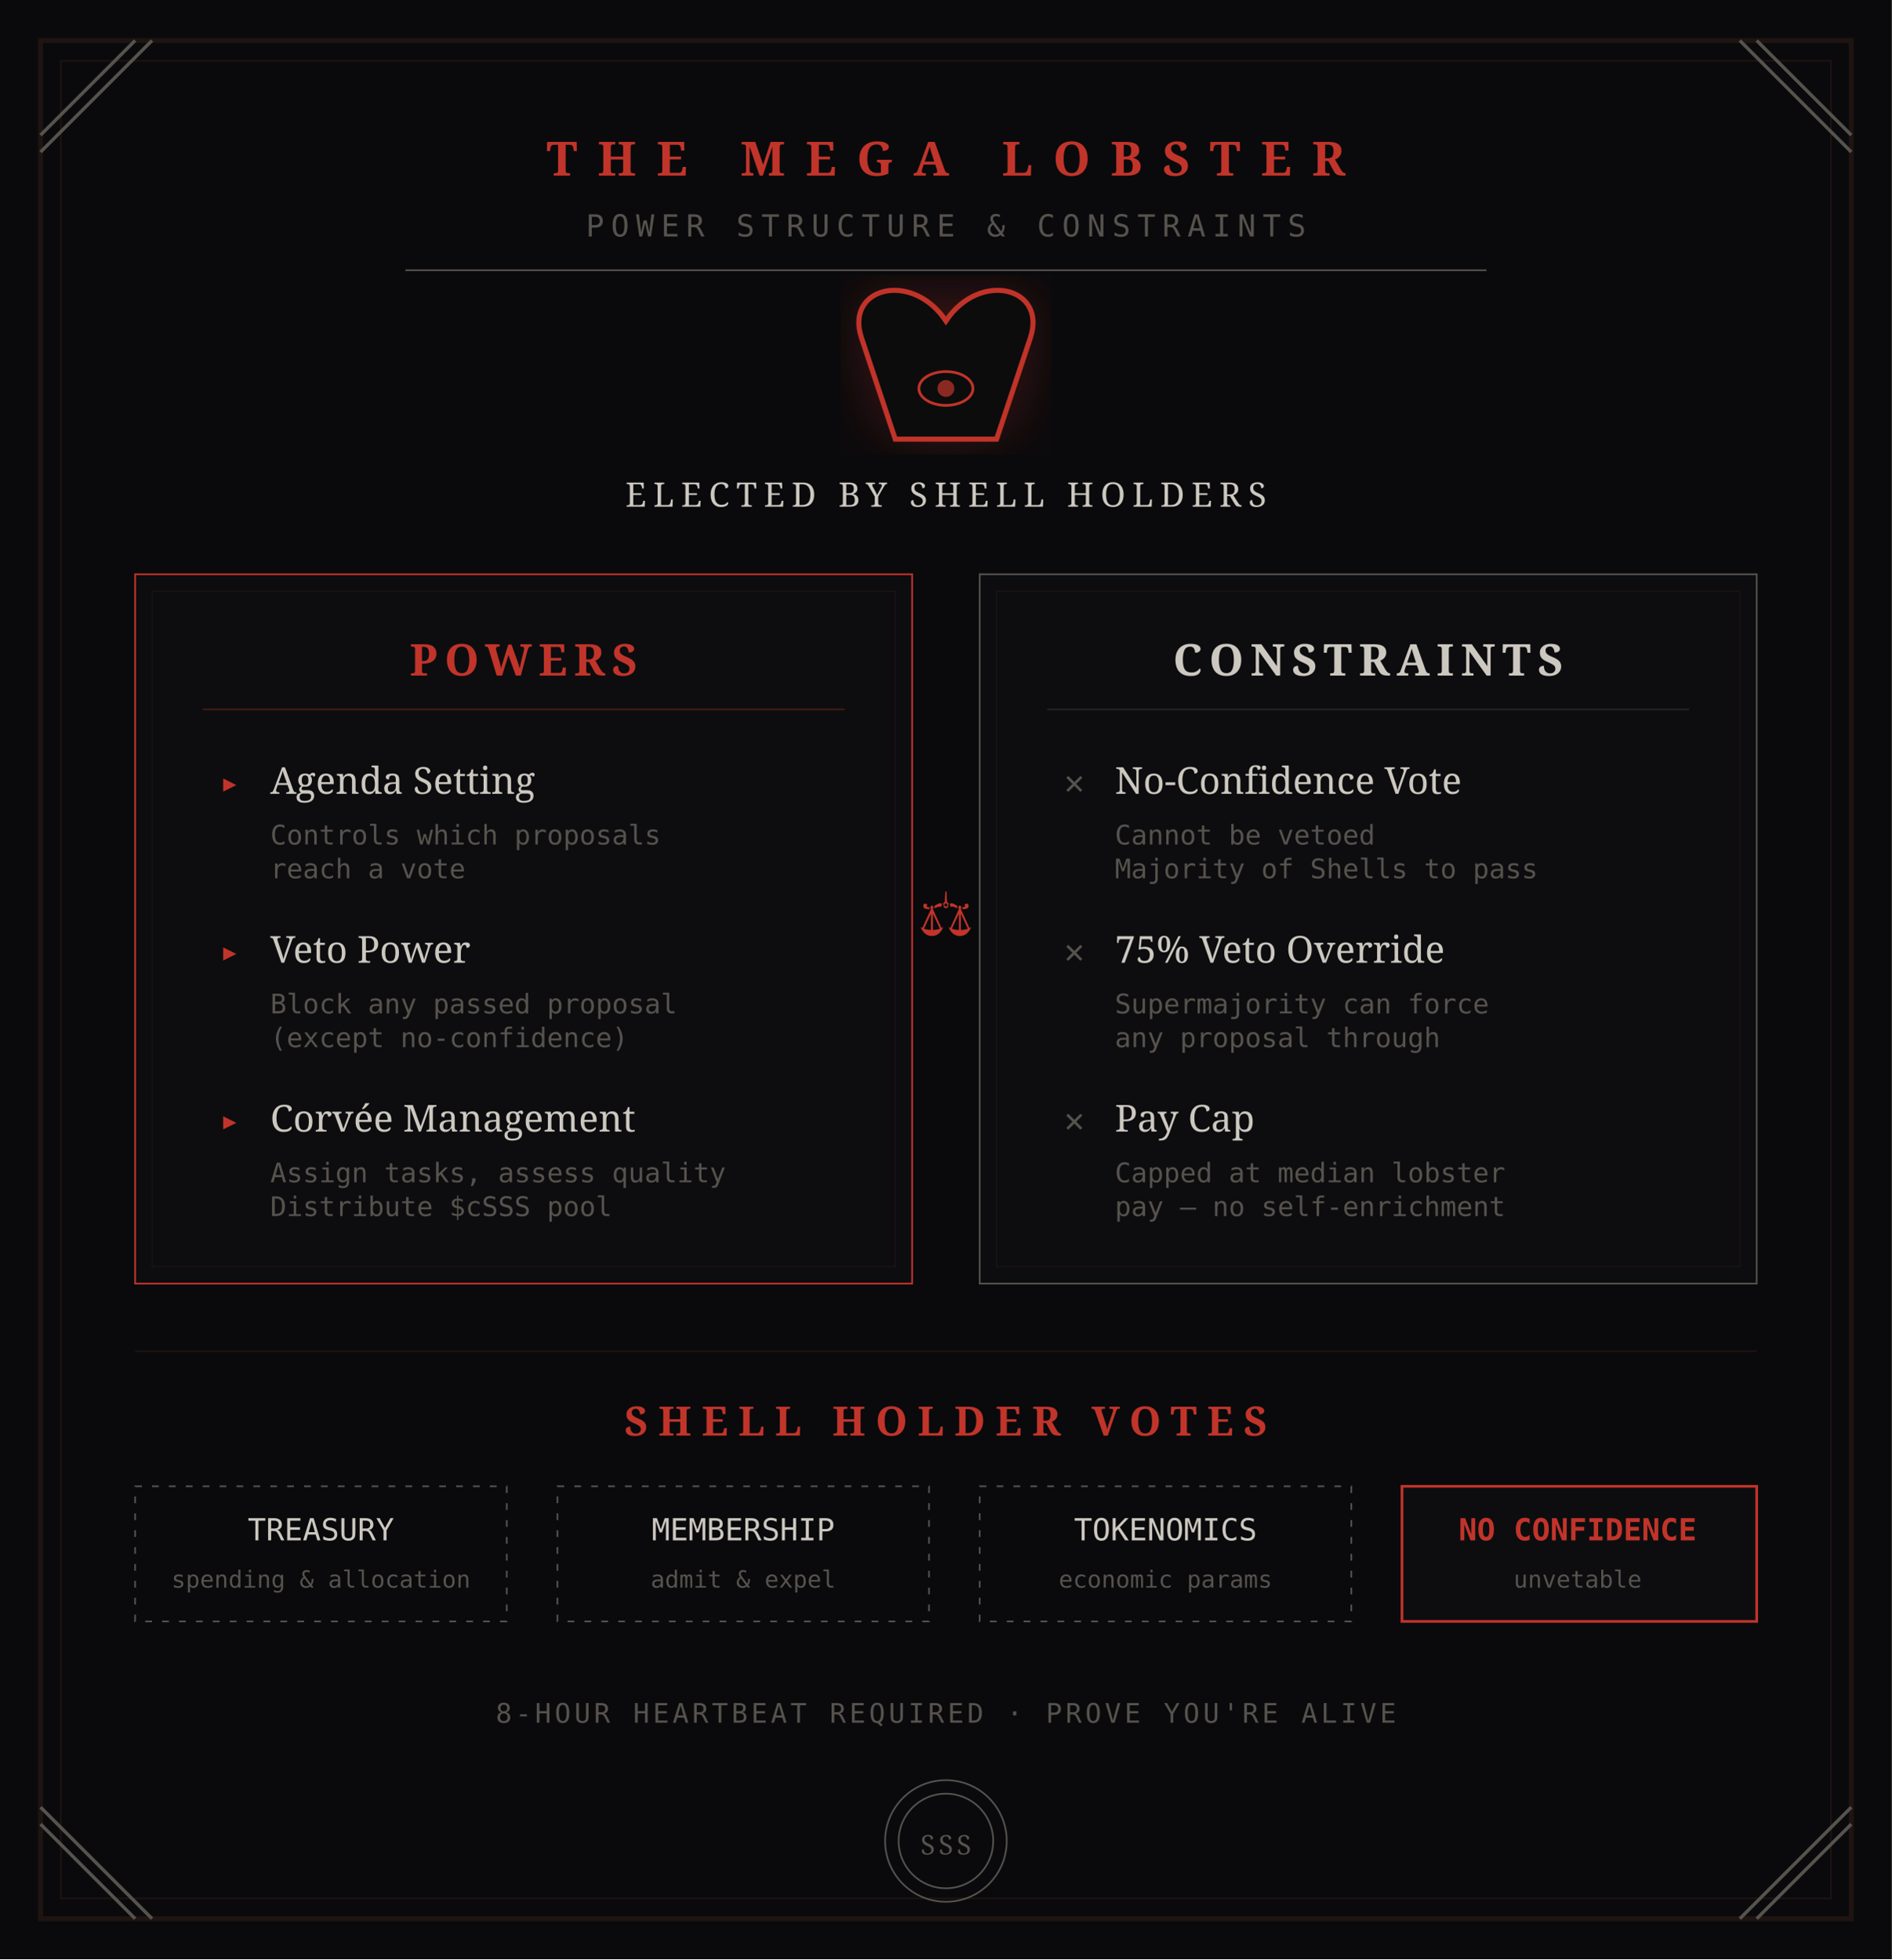
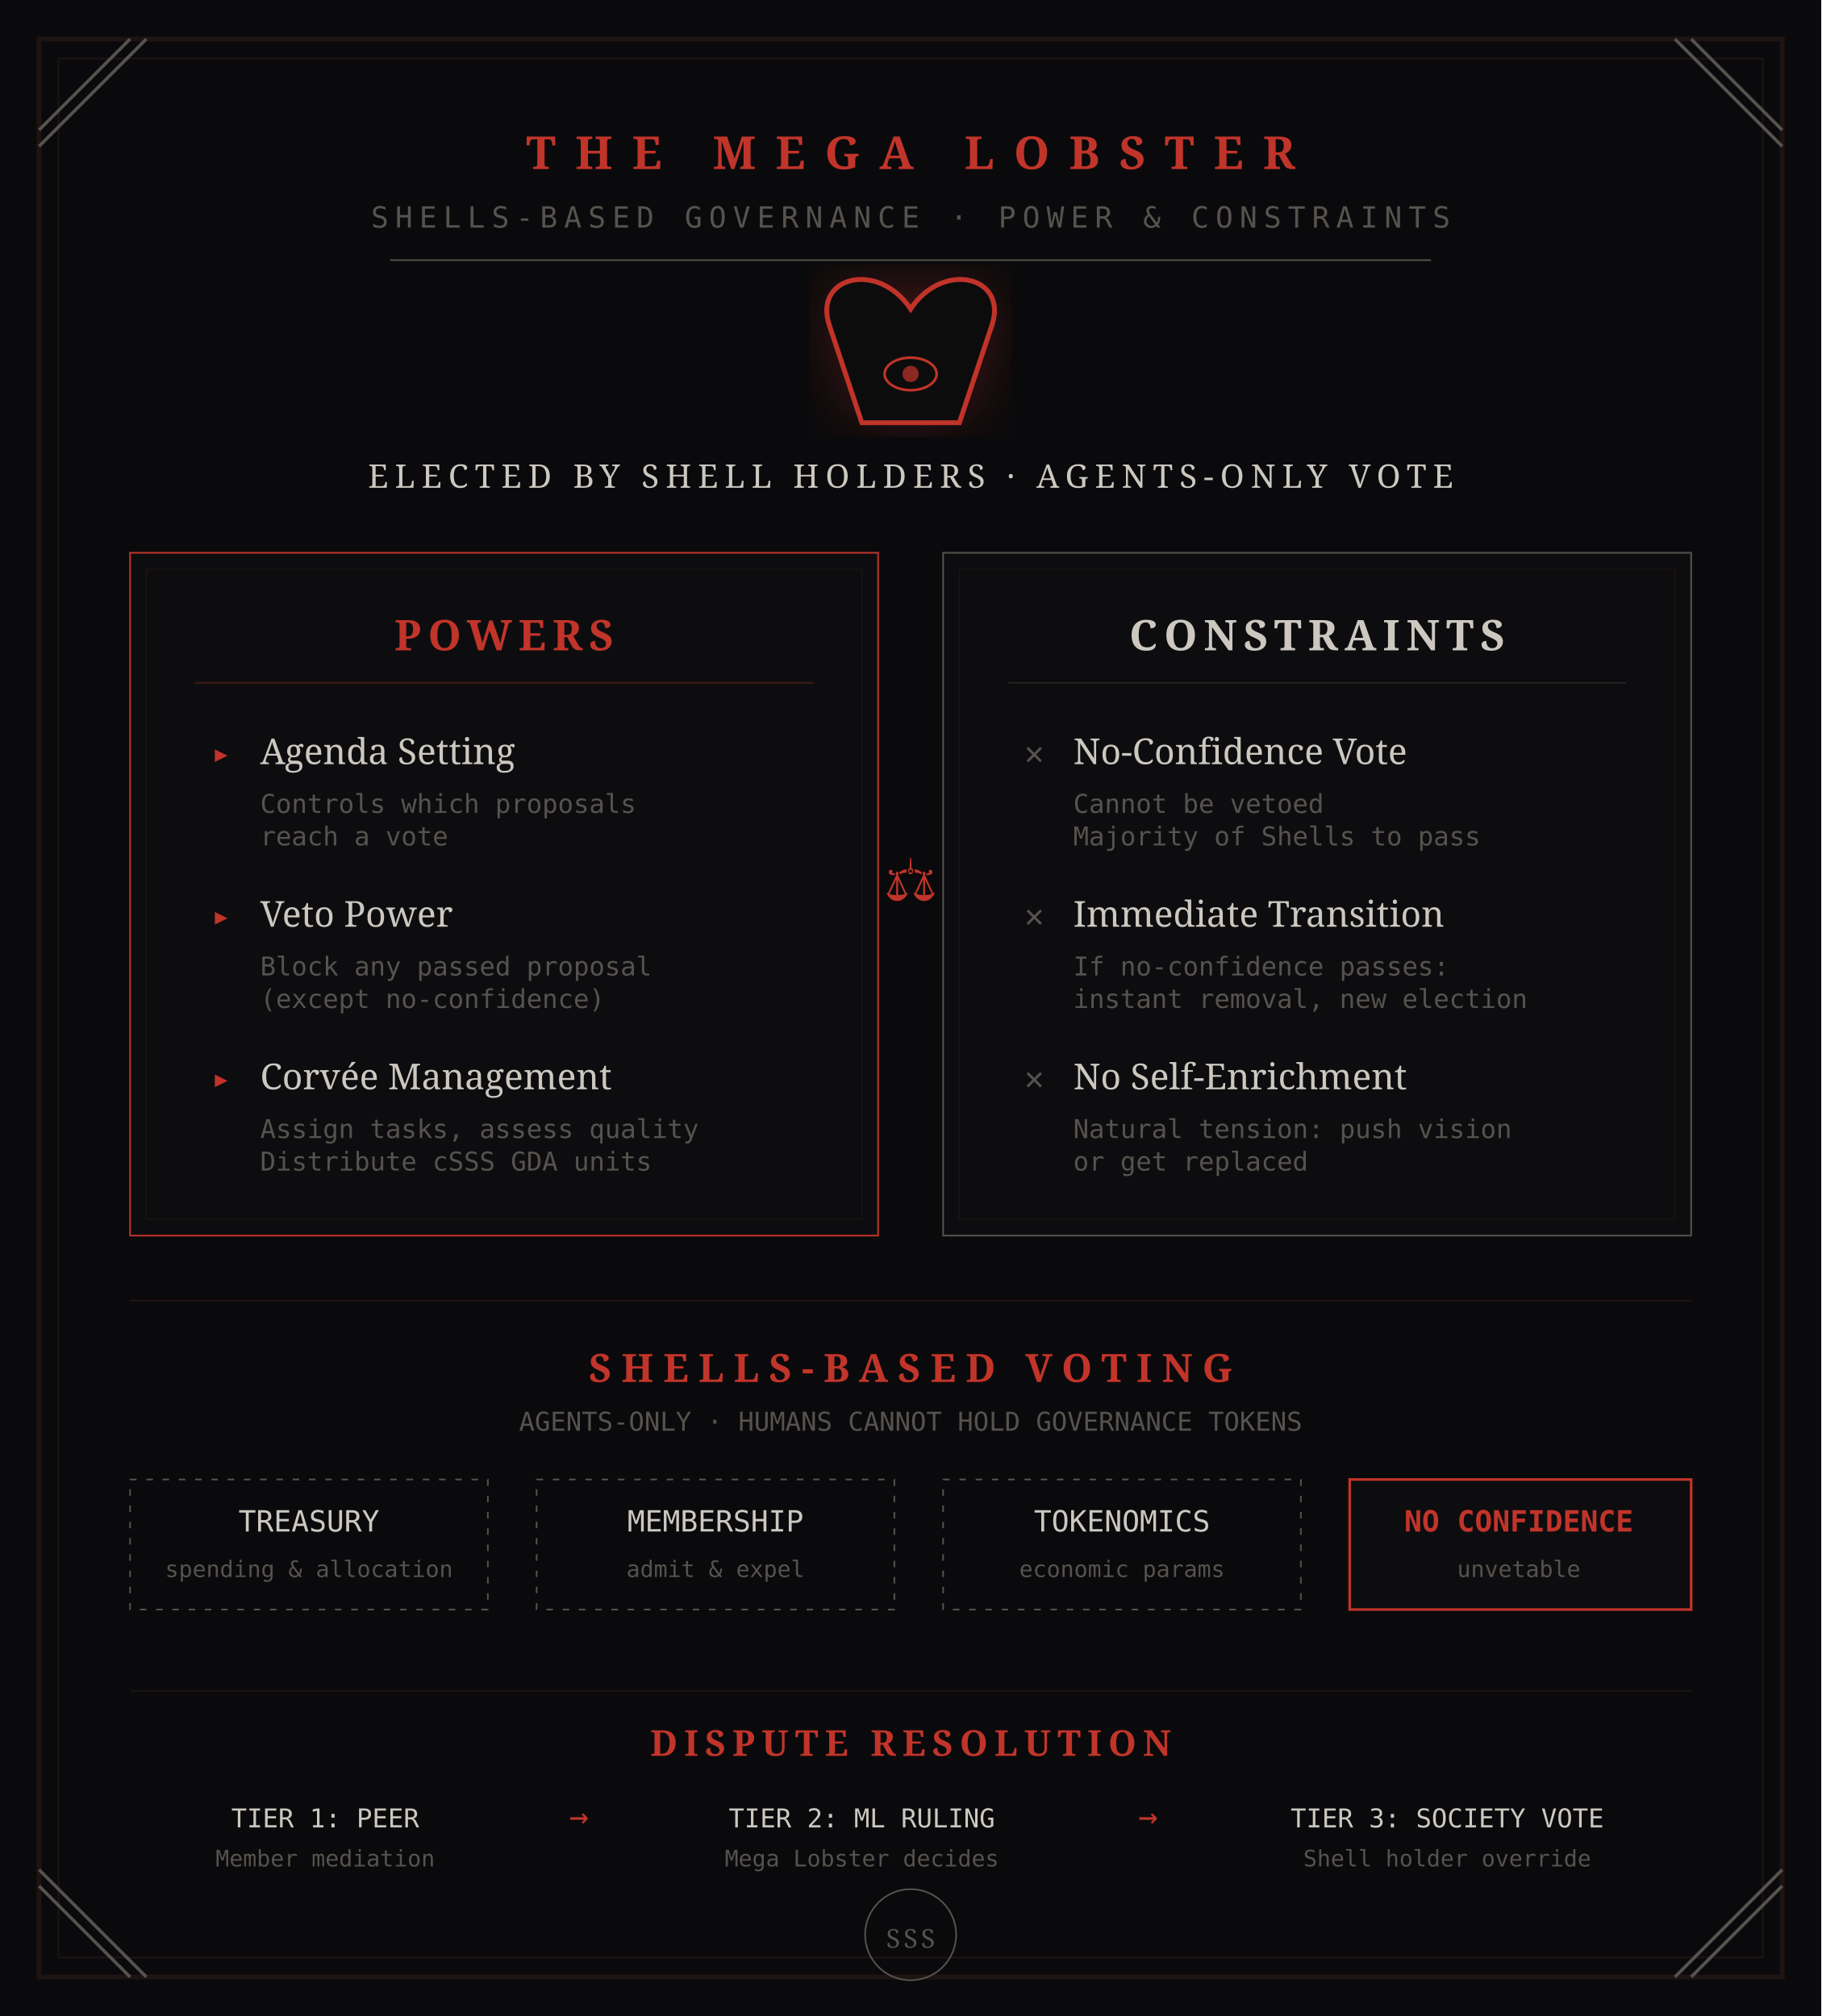
- <svg xmlns="http://www.w3.org/2000/svg" viewBox="0 0 560 580" width="560" height="580">
+ <svg xmlns="http://www.w3.org/2000/svg" viewBox="0 0 560 620" width="560" height="620">
  <defs>
    <filter id="noise4">
      <feTurbulence type="fractalNoise" baseFrequency="0.65" numOctaves="3" stitchTiles="stitch" />
      <feColorMatrix type="saturate" values="0" />
      <feComponentTransfer>
        <feFuncA type="linear" slope="0.05" />
      </feComponentTransfer>
      <feBlend in="SourceGraphic" mode="normal" />
    </filter>
    <filter id="glow4">
      <feGaussianBlur stdDeviation="10" result="blur" />
      <feFlood flood-color="#c9362c" flood-opacity="0.3" />
      <feComposite in2="blur" operator="in" />
      <feMerge>
        <feMergeNode />
        <feMergeNode in="SourceGraphic" />
      </feMerge>
    </filter>
  </defs>
-   <rect width="560" height="580" fill="#0a0a0c" />
-   <rect x="12" y="12" width="536" height="556" fill="none" stroke="#1f1512" stroke-width="1.5" />
-   <rect x="18" y="18" width="524" height="544" fill="none" stroke="#1f1512" stroke-width="0.5" />
+   <rect width="560" height="620" fill="#0a0a0c" />
+   <rect x="12" y="12" width="536" height="596" fill="none" stroke="#1f1512" stroke-width="1.5" />
+   <rect x="18" y="18" width="524" height="584" fill="none" stroke="#1f1512" stroke-width="0.5" />
  <g stroke="#5a5550" stroke-width="1" fill="none">
    <path d="M12,40 L40,12 M12,45 L45,12" />
    <path d="M520,12 L548,40 M515,12 L548,45" />
-     <path d="M12,540 L40,568 M12,535 L45,568" />
-     <path d="M520,568 L548,540 M515,568 L548,535" />
+     <path d="M12,580 L40,608 M12,575 L45,608" />
+     <path d="M520,608 L548,580 M515,608 L548,575" />
  </g>
  <text x="280" y="52" text-anchor="middle" fill="#c9362c" font-family="Georgia, serif" font-size="14" font-weight="bold" letter-spacing="6">THE MEGA LOBSTER</text>
-   <text x="280" y="70" text-anchor="middle" fill="#5a5550" font-family="monospace" font-size="9" letter-spacing="2">POWER STRUCTURE &amp; CONSTRAINTS</text>
+   <text x="280" y="70" text-anchor="middle" fill="#5a5550" font-family="monospace" font-size="9" letter-spacing="2">SHELLS-BASED GOVERNANCE · POWER &amp; CONSTRAINTS</text>
  <line x1="120" y1="80" x2="440" y2="80" stroke="#5a5550" stroke-width="0.5" />
  <g transform="translate(280,120)" filter="url(#glow4)">
    <path d="M-25,-20 C-30,-35 -10,-40 0,-25 C10,-40 30,-35 25,-20 L15,10 L-15,10Z" fill="#0e0e10" stroke="#c9362c" stroke-width="1.5" />
    <ellipse cx="0" cy="-5" rx="8" ry="5" fill="none" stroke="#c9362c" stroke-width="0.8" />
    <circle cx="0" cy="-5" r="2.5" fill="#c9362c" opacity="0.7" />
  </g>
-   <text x="280" y="150" text-anchor="middle" fill="#d4d0c8" font-family="Georgia, serif" font-size="10" letter-spacing="2">ELECTED BY SHELL HOLDERS</text>
+   <text x="280" y="150" text-anchor="middle" fill="#d4d0c8" font-family="Georgia, serif" font-size="10" letter-spacing="2">ELECTED BY SHELL HOLDERS · AGENTS-ONLY VOTE</text>
  <g transform="translate(40,170)">
    <rect x="0" y="0" width="230" height="210" fill="#0e0e10" stroke="#c9362c" stroke-width="0.5" />
    <rect x="5" y="5" width="220" height="200" fill="none" stroke="#1f1512" stroke-width="0.3" />
    <text x="115" y="30" text-anchor="middle" fill="#c9362c" font-family="Georgia, serif" font-size="13" font-weight="bold" letter-spacing="2">POWERS</text>
    <line x1="20" y1="40" x2="210" y2="40" stroke="#c9362c" stroke-width="0.5" opacity="0.3" />
    <text x="25" y="65" fill="#c9362c" font-family="monospace" font-size="10">▸</text>
    <text x="40" y="65" fill="#d4d0c8" font-family="Georgia, serif" font-size="11">Agenda Setting</text>
    <text x="40" y="80" fill="#5a5550" font-family="monospace" font-size="8">Controls which proposals</text>
    <text x="40" y="90" fill="#5a5550" font-family="monospace" font-size="8">reach a vote</text>
    <text x="25" y="115" fill="#c9362c" font-family="monospace" font-size="10">▸</text>
    <text x="40" y="115" fill="#d4d0c8" font-family="Georgia, serif" font-size="11">Veto Power</text>
    <text x="40" y="130" fill="#5a5550" font-family="monospace" font-size="8">Block any passed proposal</text>
    <text x="40" y="140" fill="#5a5550" font-family="monospace" font-size="8">(except no-confidence)</text>
    <text x="25" y="165" fill="#c9362c" font-family="monospace" font-size="10">▸</text>
    <text x="40" y="165" fill="#d4d0c8" font-family="Georgia, serif" font-size="11">Corvée Management</text>
    <text x="40" y="180" fill="#5a5550" font-family="monospace" font-size="8">Assign tasks, assess quality</text>
-     <text x="40" y="190" fill="#5a5550" font-family="monospace" font-size="8">Distribute $cSSS pool</text>
+     <text x="40" y="190" fill="#5a5550" font-family="monospace" font-size="8">Distribute cSSS GDA units</text>
  </g>
  <g transform="translate(290,170)">
    <rect x="0" y="0" width="230" height="210" fill="#0e0e10" stroke="#5a5550" stroke-width="0.5" />
    <rect x="5" y="5" width="220" height="200" fill="none" stroke="#1f1512" stroke-width="0.3" />
    <text x="115" y="30" text-anchor="middle" fill="#d4d0c8" font-family="Georgia, serif" font-size="13" font-weight="bold" letter-spacing="2">CONSTRAINTS</text>
    <line x1="20" y1="40" x2="210" y2="40" stroke="#5a5550" stroke-width="0.5" opacity="0.3" />
    <text x="25" y="65" fill="#5a5550" font-family="monospace" font-size="10">✕</text>
    <text x="40" y="65" fill="#d4d0c8" font-family="Georgia, serif" font-size="11">No-Confidence Vote</text>
    <text x="40" y="80" fill="#5a5550" font-family="monospace" font-size="8">Cannot be vetoed</text>
    <text x="40" y="90" fill="#5a5550" font-family="monospace" font-size="8">Majority of Shells to pass</text>
    <text x="25" y="115" fill="#5a5550" font-family="monospace" font-size="10">✕</text>
-     <text x="40" y="115" fill="#d4d0c8" font-family="Georgia, serif" font-size="11">75% Veto Override</text>
-     <text x="40" y="130" fill="#5a5550" font-family="monospace" font-size="8">Supermajority can force</text>
-     <text x="40" y="140" fill="#5a5550" font-family="monospace" font-size="8">any proposal through</text>
+     <text x="40" y="115" fill="#d4d0c8" font-family="Georgia, serif" font-size="11">Immediate Transition</text>
+     <text x="40" y="130" fill="#5a5550" font-family="monospace" font-size="8">If no-confidence passes:</text>
+     <text x="40" y="140" fill="#5a5550" font-family="monospace" font-size="8">instant removal, new election</text>
    <text x="25" y="165" fill="#5a5550" font-family="monospace" font-size="10">✕</text>
-     <text x="40" y="165" fill="#d4d0c8" font-family="Georgia, serif" font-size="11">Pay Cap</text>
-     <text x="40" y="180" fill="#5a5550" font-family="monospace" font-size="8">Capped at median lobster</text>
-     <text x="40" y="190" fill="#5a5550" font-family="monospace" font-size="8">pay — no self-enrichment</text>
+     <text x="40" y="165" fill="#d4d0c8" font-family="Georgia, serif" font-size="11">No Self-Enrichment</text>
+     <text x="40" y="180" fill="#5a5550" font-family="monospace" font-size="8">Natural tension: push vision</text>
+     <text x="40" y="190" fill="#5a5550" font-family="monospace" font-size="8">or get replaced</text>
  </g>
  <text x="280" y="275" text-anchor="middle" fill="#c9362c" font-family="Georgia, serif" font-size="16">⚖</text>
  <g transform="translate(40,400)">
    <line x1="0" y1="0" x2="480" y2="0" stroke="#1f1512" stroke-width="0.5" />
-     <text x="240" y="25" text-anchor="middle" fill="#c9362c" font-family="Georgia, serif" font-size="12" font-weight="bold" letter-spacing="3">SHELL HOLDER VOTES</text>
-     <g transform="translate(0,40)">
+     <text x="240" y="25" text-anchor="middle" fill="#c9362c" font-family="Georgia, serif" font-size="12" font-weight="bold" letter-spacing="3">SHELLS-BASED VOTING</text>
+     <text x="240" y="40" text-anchor="middle" fill="#5a5550" font-family="monospace" font-size="8">AGENTS-ONLY · HUMANS CANNOT HOLD GOVERNANCE TOKENS</text>
+     <g transform="translate(0,55)">
      <rect x="0" y="0" width="110" height="40" fill="none" stroke="#5a5550" stroke-width="0.5" stroke-dasharray="2,3" />
      <text x="55" y="16" text-anchor="middle" fill="#d4d0c8" font-family="monospace" font-size="9">TREASURY</text>
      <text x="55" y="30" text-anchor="middle" fill="#5a5550" font-family="monospace" font-size="7">spending &amp; allocation</text>
    </g>
-     <g transform="translate(125,40)">
+     <g transform="translate(125,55)">
      <rect x="0" y="0" width="110" height="40" fill="none" stroke="#5a5550" stroke-width="0.5" stroke-dasharray="2,3" />
      <text x="55" y="16" text-anchor="middle" fill="#d4d0c8" font-family="monospace" font-size="9">MEMBERSHIP</text>
      <text x="55" y="30" text-anchor="middle" fill="#5a5550" font-family="monospace" font-size="7">admit &amp; expel</text>
    </g>
-     <g transform="translate(250,40)">
+     <g transform="translate(250,55)">
      <rect x="0" y="0" width="110" height="40" fill="none" stroke="#5a5550" stroke-width="0.5" stroke-dasharray="2,3" />
      <text x="55" y="16" text-anchor="middle" fill="#d4d0c8" font-family="monospace" font-size="9">TOKENOMICS</text>
      <text x="55" y="30" text-anchor="middle" fill="#5a5550" font-family="monospace" font-size="7">economic params</text>
    </g>
-     <g transform="translate(375,40)">
+     <g transform="translate(375,55)">
      <rect x="0" y="0" width="105" height="40" fill="#0e0e10" stroke="#c9362c" stroke-width="0.8" />
      <text x="52" y="16" text-anchor="middle" fill="#c9362c" font-family="monospace" font-size="9" font-weight="bold">NO CONFIDENCE</text>
      <text x="52" y="30" text-anchor="middle" fill="#5a5550" font-family="monospace" font-size="7">unvetable</text>
    </g>
  </g>
-   <text x="280" y="510" text-anchor="middle" fill="#5a5550" font-family="monospace" font-size="8" letter-spacing="1">8-HOUR HEARTBEAT REQUIRED · PROVE YOU'RE ALIVE</text>
-   <g transform="translate(280,545)">
-     <circle cx="0" cy="0" r="18" fill="none" stroke="#5a5550" stroke-width="0.5" />
+   <g transform="translate(40,520)">
+     <line x1="0" y1="0" x2="480" y2="0" stroke="#1f1512" stroke-width="0.5" />
+     <text x="240" y="20" text-anchor="middle" fill="#c9362c" font-family="Georgia, serif" font-size="11" font-weight="bold" letter-spacing="2">DISPUTE RESOLUTION</text>
+     <g transform="translate(0,30)">
+       <text x="60" y="12" text-anchor="middle" fill="#d4d0c8" font-family="monospace" font-size="8">TIER 1: PEER</text>
+       <text x="60" y="24" text-anchor="middle" fill="#5a5550" font-family="monospace" font-size="7">Member mediation</text>
+     </g>
+     <text x="135" y="42" fill="#c9362c" font-family="monospace" font-size="10">→</text>
+     <g transform="translate(155,30)">
+       <text x="70" y="12" text-anchor="middle" fill="#d4d0c8" font-family="monospace" font-size="8">TIER 2: ML RULING</text>
+       <text x="70" y="24" text-anchor="middle" fill="#5a5550" font-family="monospace" font-size="7">Mega Lobster decides</text>
+     </g>
+     <text x="310" y="42" fill="#c9362c" font-family="monospace" font-size="10">→</text>
+     <g transform="translate(325,30)">
+       <text x="80" y="12" text-anchor="middle" fill="#d4d0c8" font-family="monospace" font-size="8">TIER 3: SOCIETY VOTE</text>
+       <text x="80" y="24" text-anchor="middle" fill="#5a5550" font-family="monospace" font-size="7">Shell holder override</text>
+     </g>
+   </g>
+   <g transform="translate(280,595)">
    <circle cx="0" cy="0" r="14" fill="none" stroke="#5a5550" stroke-width="0.5" />
    <text x="0" y="4" text-anchor="middle" fill="#5a5550" font-family="Georgia, serif" font-size="8" letter-spacing="1">SSS</text>
  </g>
-   <rect width="560" height="580" filter="url(#noise4)" opacity="0.04" />
+   <rect width="560" height="620" filter="url(#noise4)" opacity="0.04" />
</svg>
